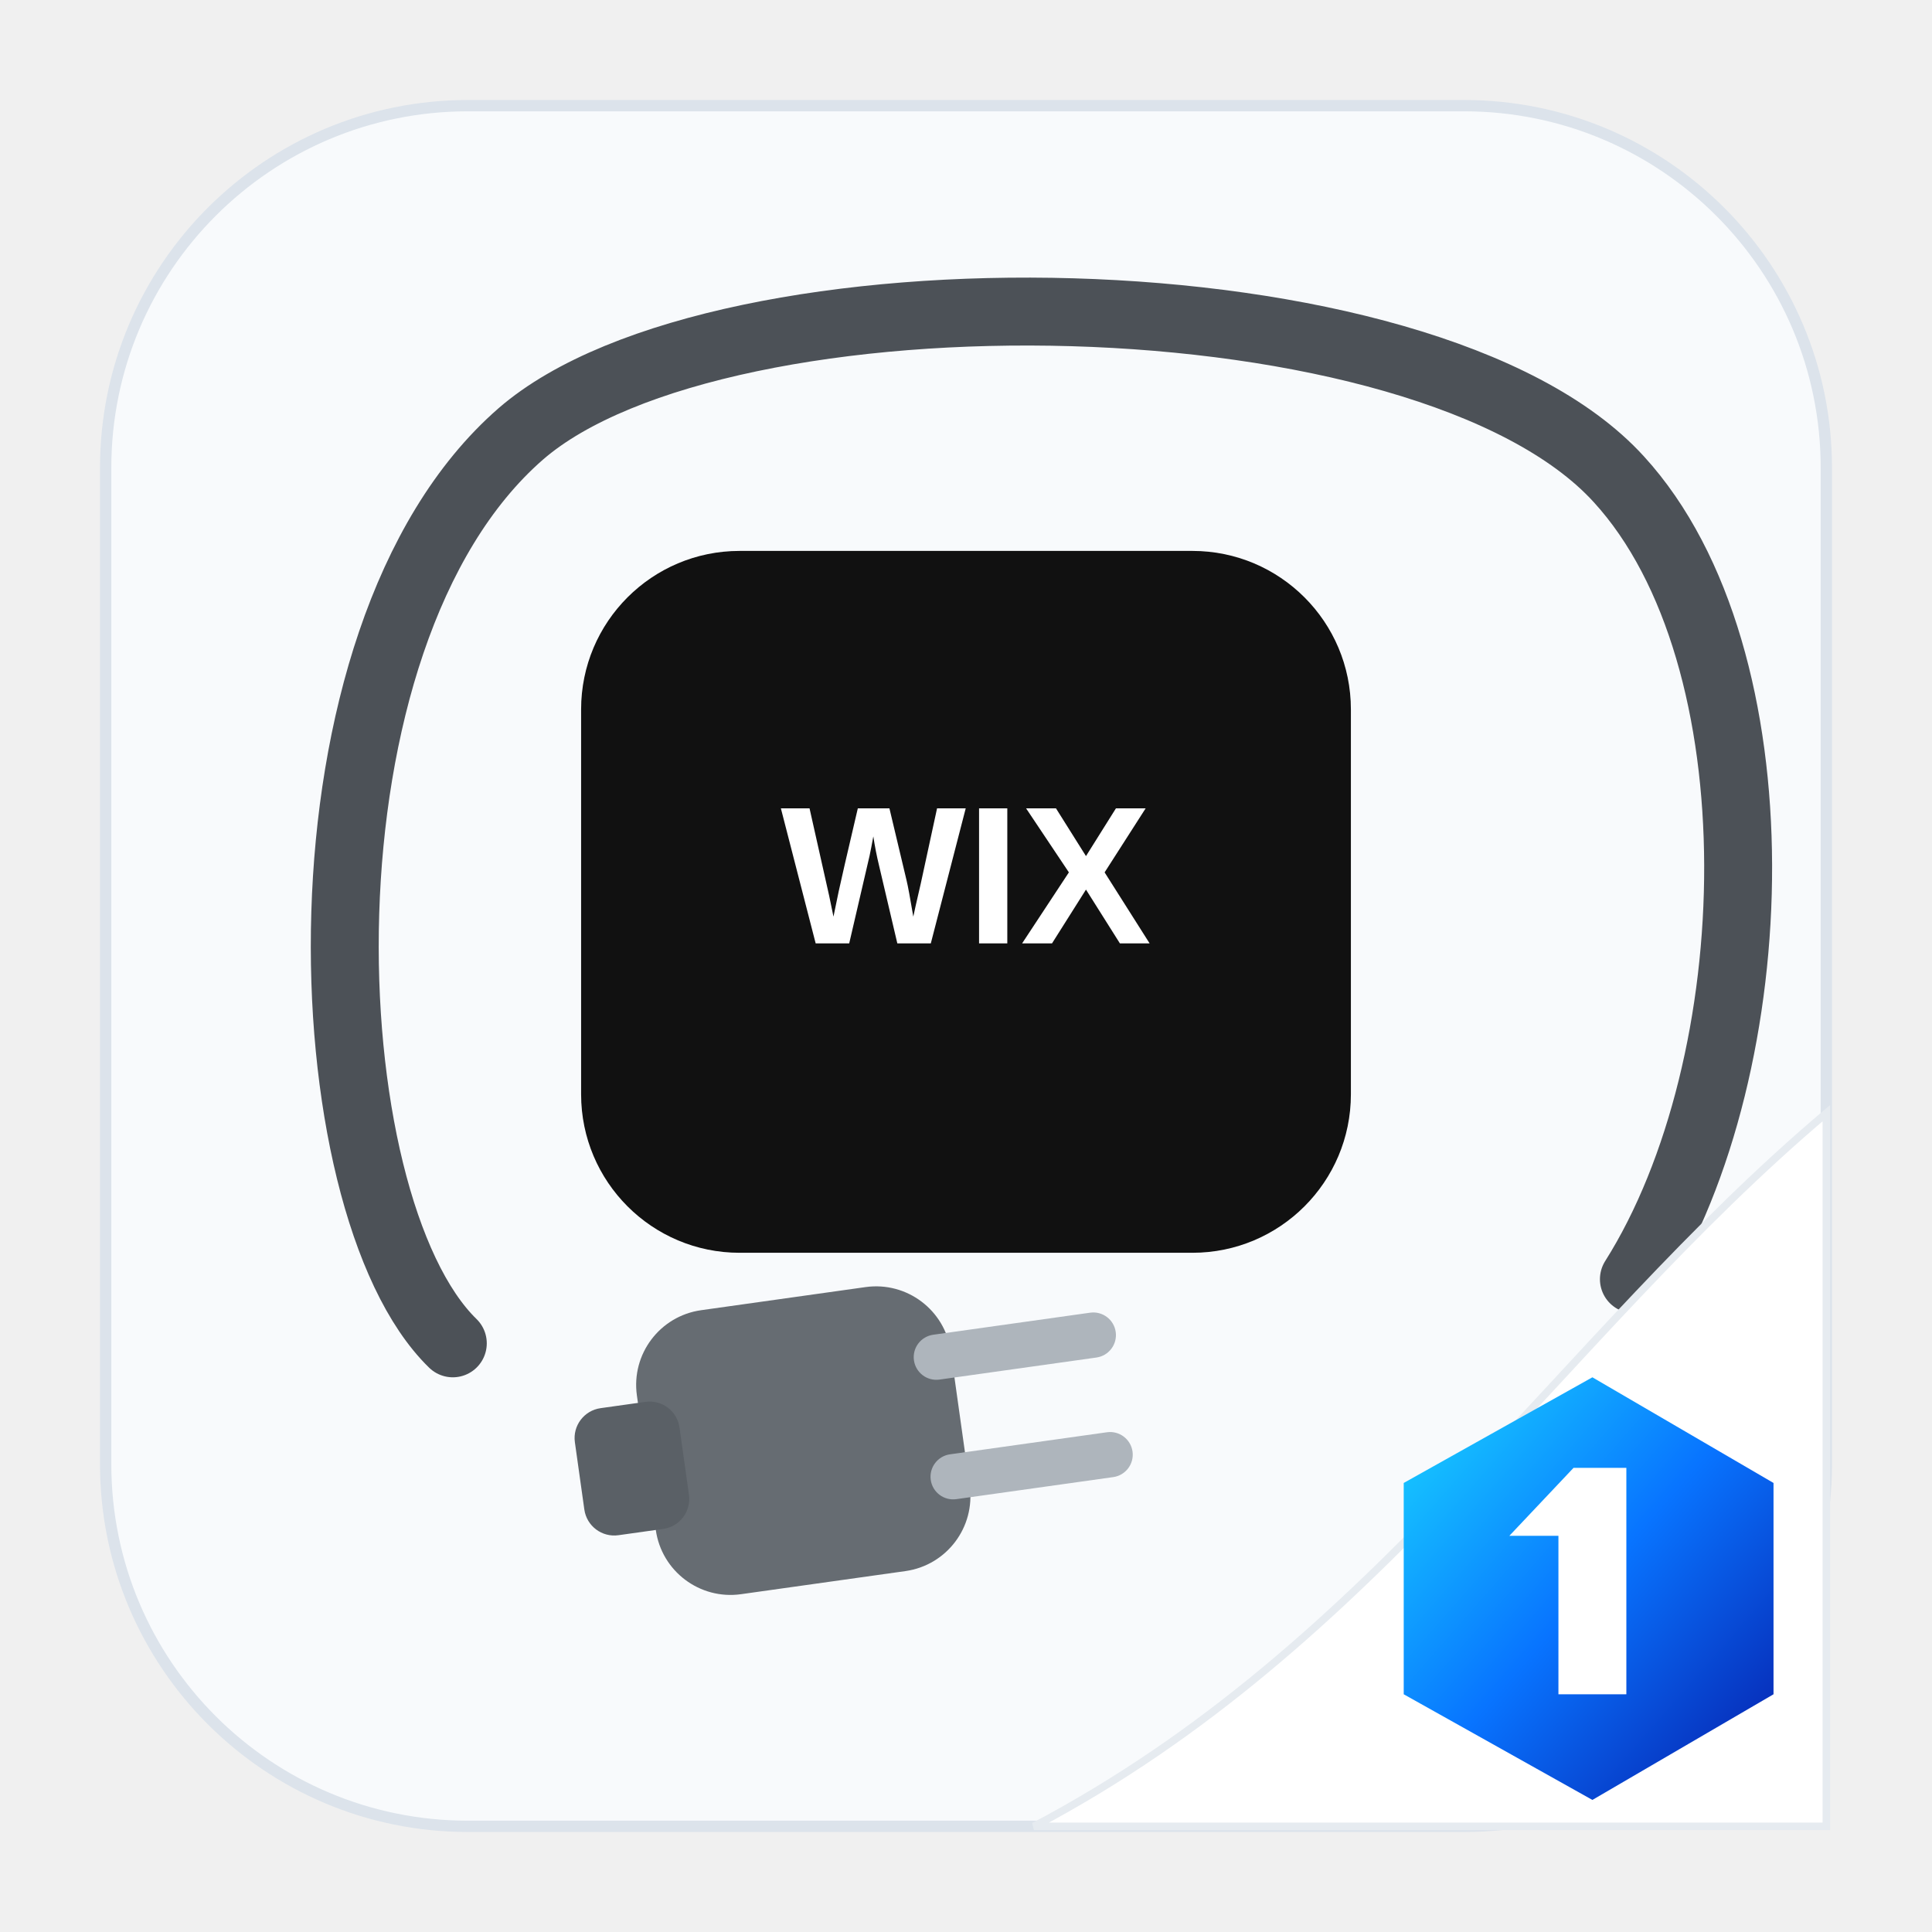
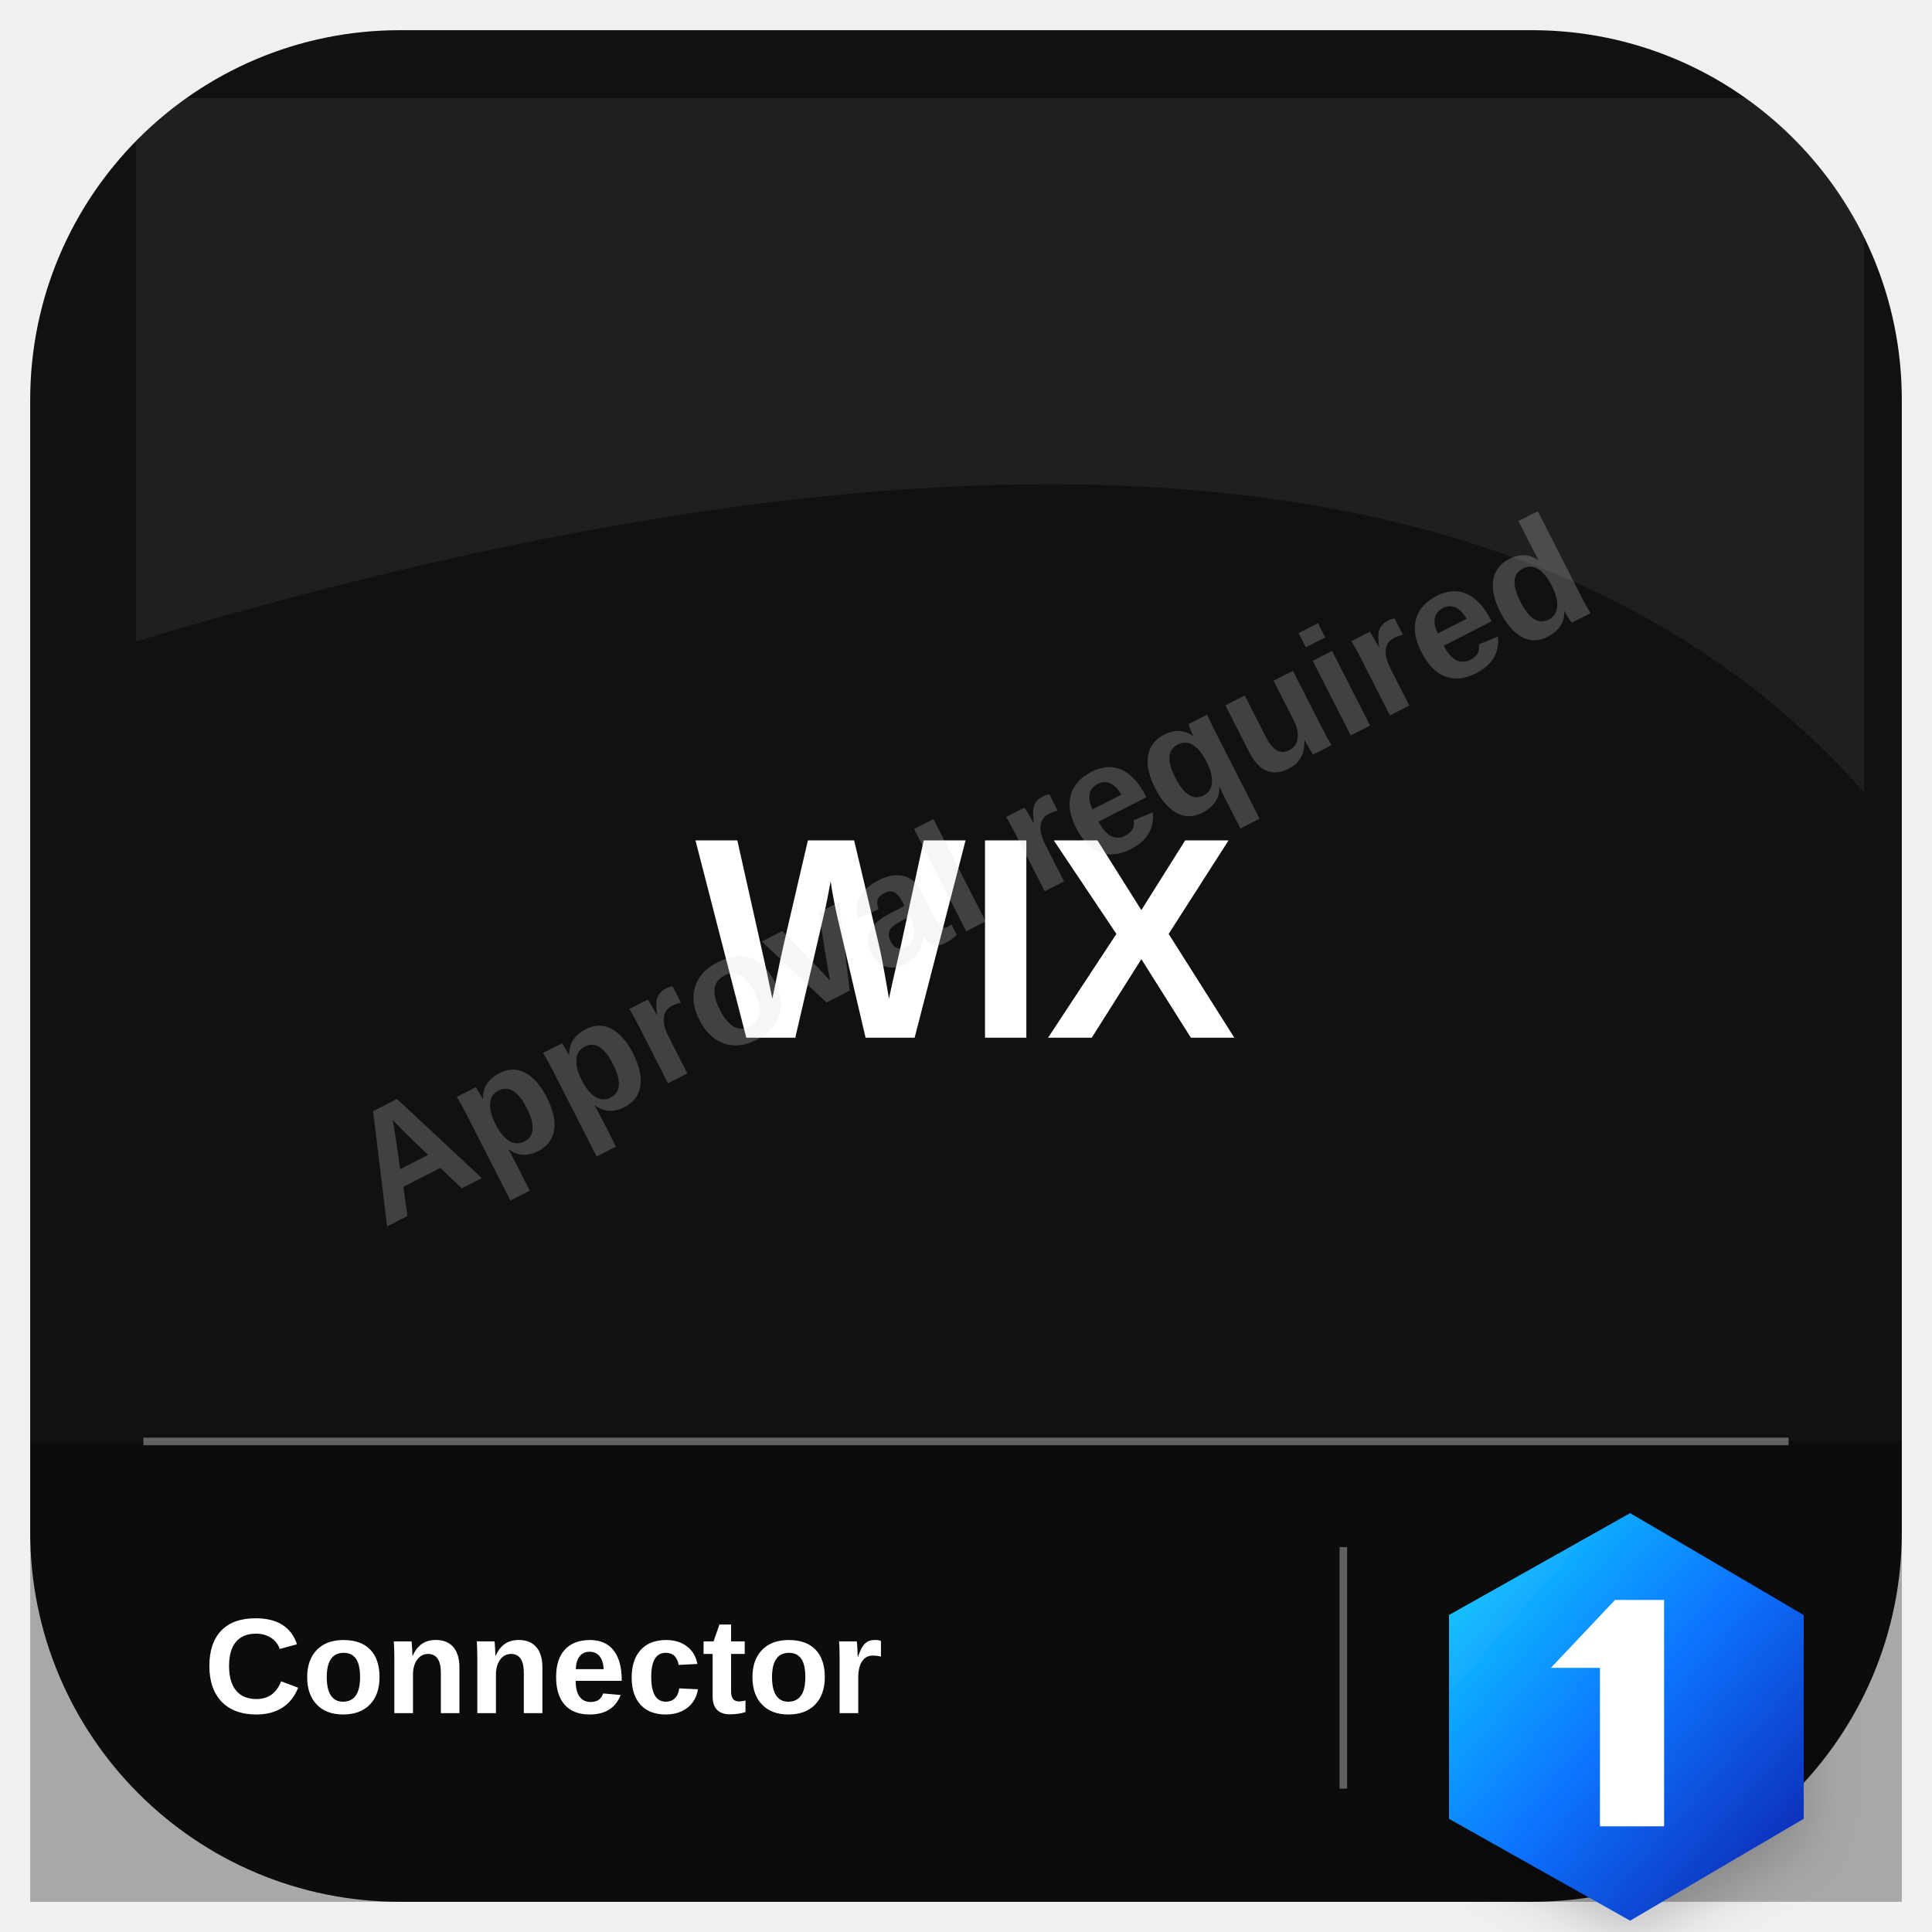
- <svg xmlns="http://www.w3.org/2000/svg" viewBox="0 0 512 512">
+ <svg xmlns="http://www.w3.org/2000/svg" viewBox="0 0 512 512" role="img" aria-label="WIX connector">
  <defs>
    <linearGradient id="one" x1="0" y1="0" x2="1" y2="1">
      <stop stop-color="#19d8ff" />
      <stop offset=".5" stop-color="#0874ff" />
      <stop offset="1" stop-color="#071ca8" />
    </linearGradient>
+     <filter id="s" x="-30%" y="-30%" width="160%" height="160%">
+       <feDropShadow dx="0" dy="5" stdDeviation="7" flood-opacity=".20" />
+     </filter>
  </defs>
-   <rect x="28" y="28" width="456" height="456" rx="96" fill="#f8fafc" stroke="#dce3eb" stroke-width="3" />
-   <path d="M120 356C82 319 76 169 138 115c53-46 240-44 291 12 43 47 40 155 4 212" fill="none" stroke="#4c5157" stroke-width="18" stroke-linecap="round" />
-   <rect x="154" y="146" width="204" height="186" rx="42" fill="#111111" />
-   <text x="256" y="250" text-anchor="middle" font-family="Arial,Helvetica,sans-serif" font-size="52" font-weight="800" fill="#fff">WIX</text>
-   <g transform="translate(166 350) rotate(-8)">
-     <rect width="84" height="76" rx="20" fill="#666c72" />
-     <rect x="-18" y="22" width="28" height="34" rx="8" fill="#5a6066" />
-     <rect x="74" y="15" width="54" height="12" rx="6" fill="#aeb5bc" />
-     <rect x="74" y="47" width="54" height="12" rx="6" fill="#aeb5bc" />
+   <rect x="8" y="8" width="496" height="496" rx="98" fill="#111111" />
+   <path d="M36 26 H476 Q494 26 494 44 V210 Q370 70 36 170Z" fill="#fff" opacity=".06" />
+   <text x="256" y="275" text-anchor="middle" font-family="Arial,sans-serif" font-size="76" font-weight="800" fill="#FFFFFF">WIX</text>
+   <g transform="rotate(-27 256 230)" opacity=".24">
+     <text x="256" y="245" text-anchor="middle" font-family="Arial,sans-serif" font-size="42" font-weight="700" fill="#D6D9DE">Approval required</text>
  </g>
-   <path d="M274 484C365 436 413 355 484 295V484Z" fill="#fff" stroke="#e6ebf0" stroke-width="2" />
-   <g transform="translate(372 365)">
-     <path d="M50 0 98 28v56L50 112 0 84V28Z" fill="url(#one)" />
-     <path d="M45 24 28 42h13v42h18V24Z" fill="#fff" />
+   <rect x="8" y="382" width="496" height="122" fill="#000000" opacity="0.30" />
+   <line x1="38" y1="382" x2="474" y2="382" stroke="#FFFFFF" opacity=".35" stroke-width="2" />
+   <text x="54" y="454" font-family="Arial,sans-serif" font-size="36" font-weight="700" fill="#FFFFFF">Connector</text>
+   <line x1="356" y1="410" x2="356" y2="474" stroke="#FFFFFF" opacity=".35" stroke-width="2" />
+   <g transform="translate(384 401)" filter="url(#s)">
+     <path d="M48 0 94 27v54L48 108 0 81V27Z" fill="url(#one)" />
+     <path d="M44 23 27 41h13v42h17V23Z" fill="#fff" />
  </g>
</svg>
